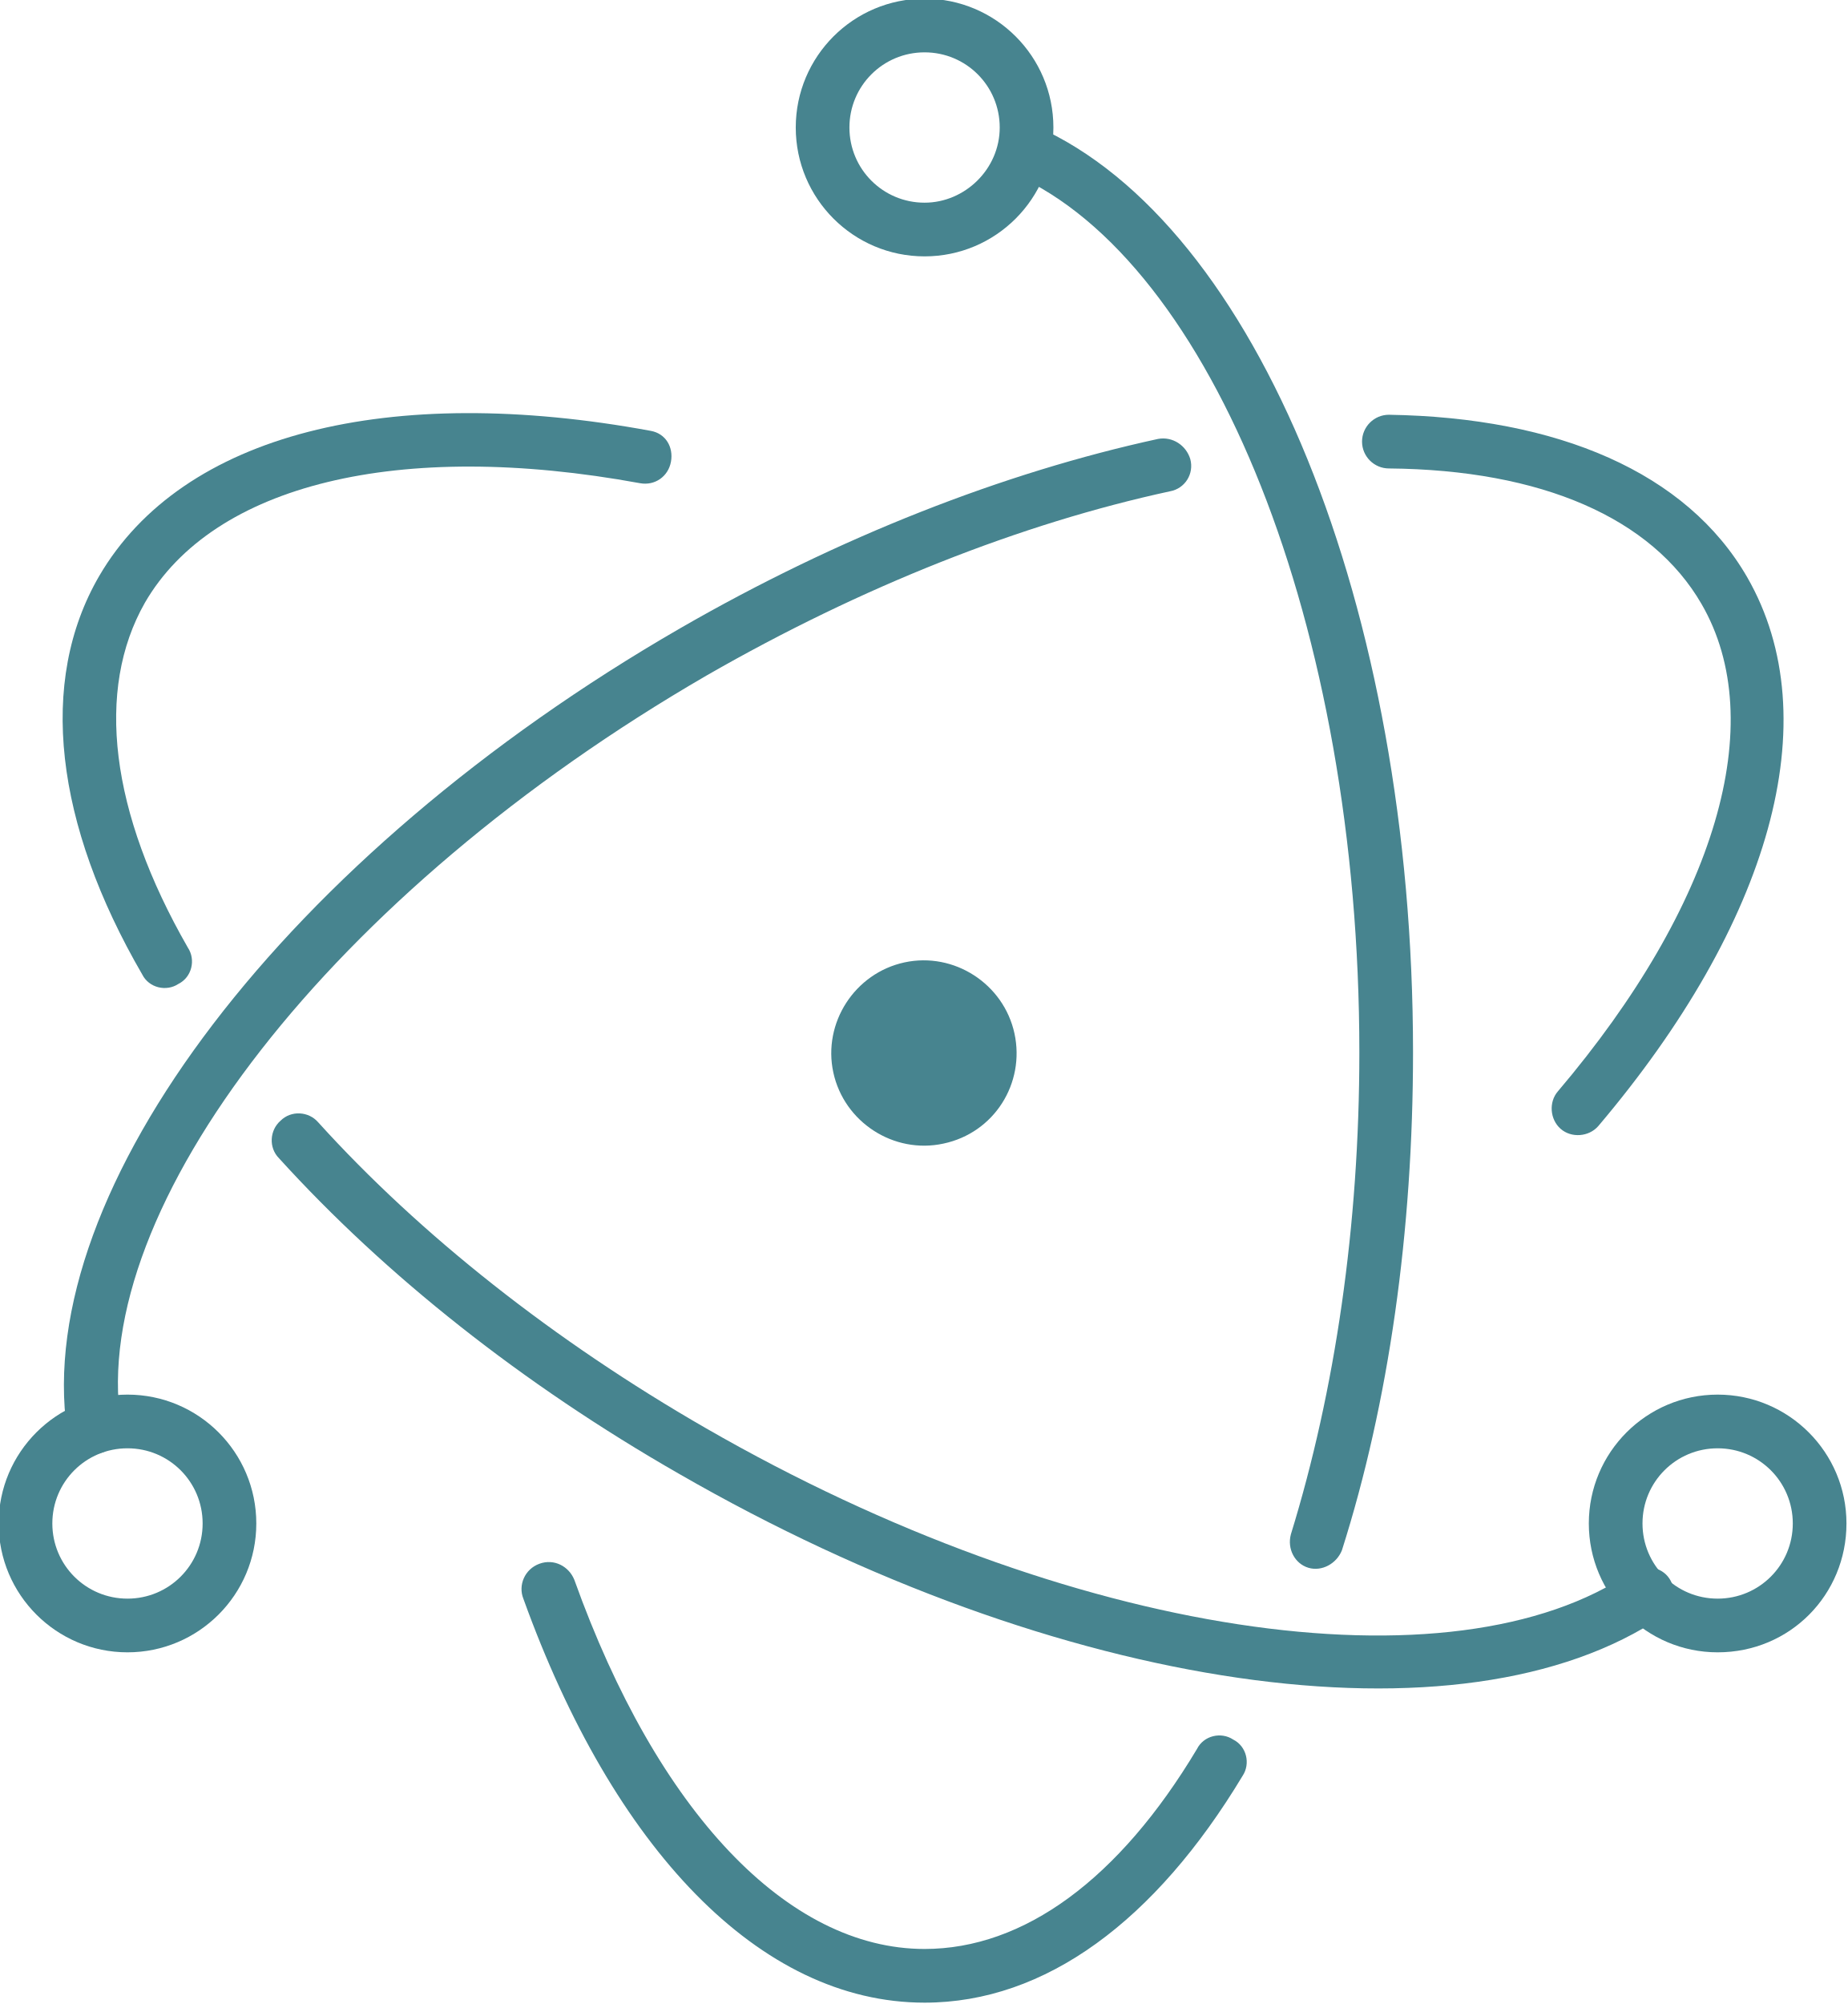
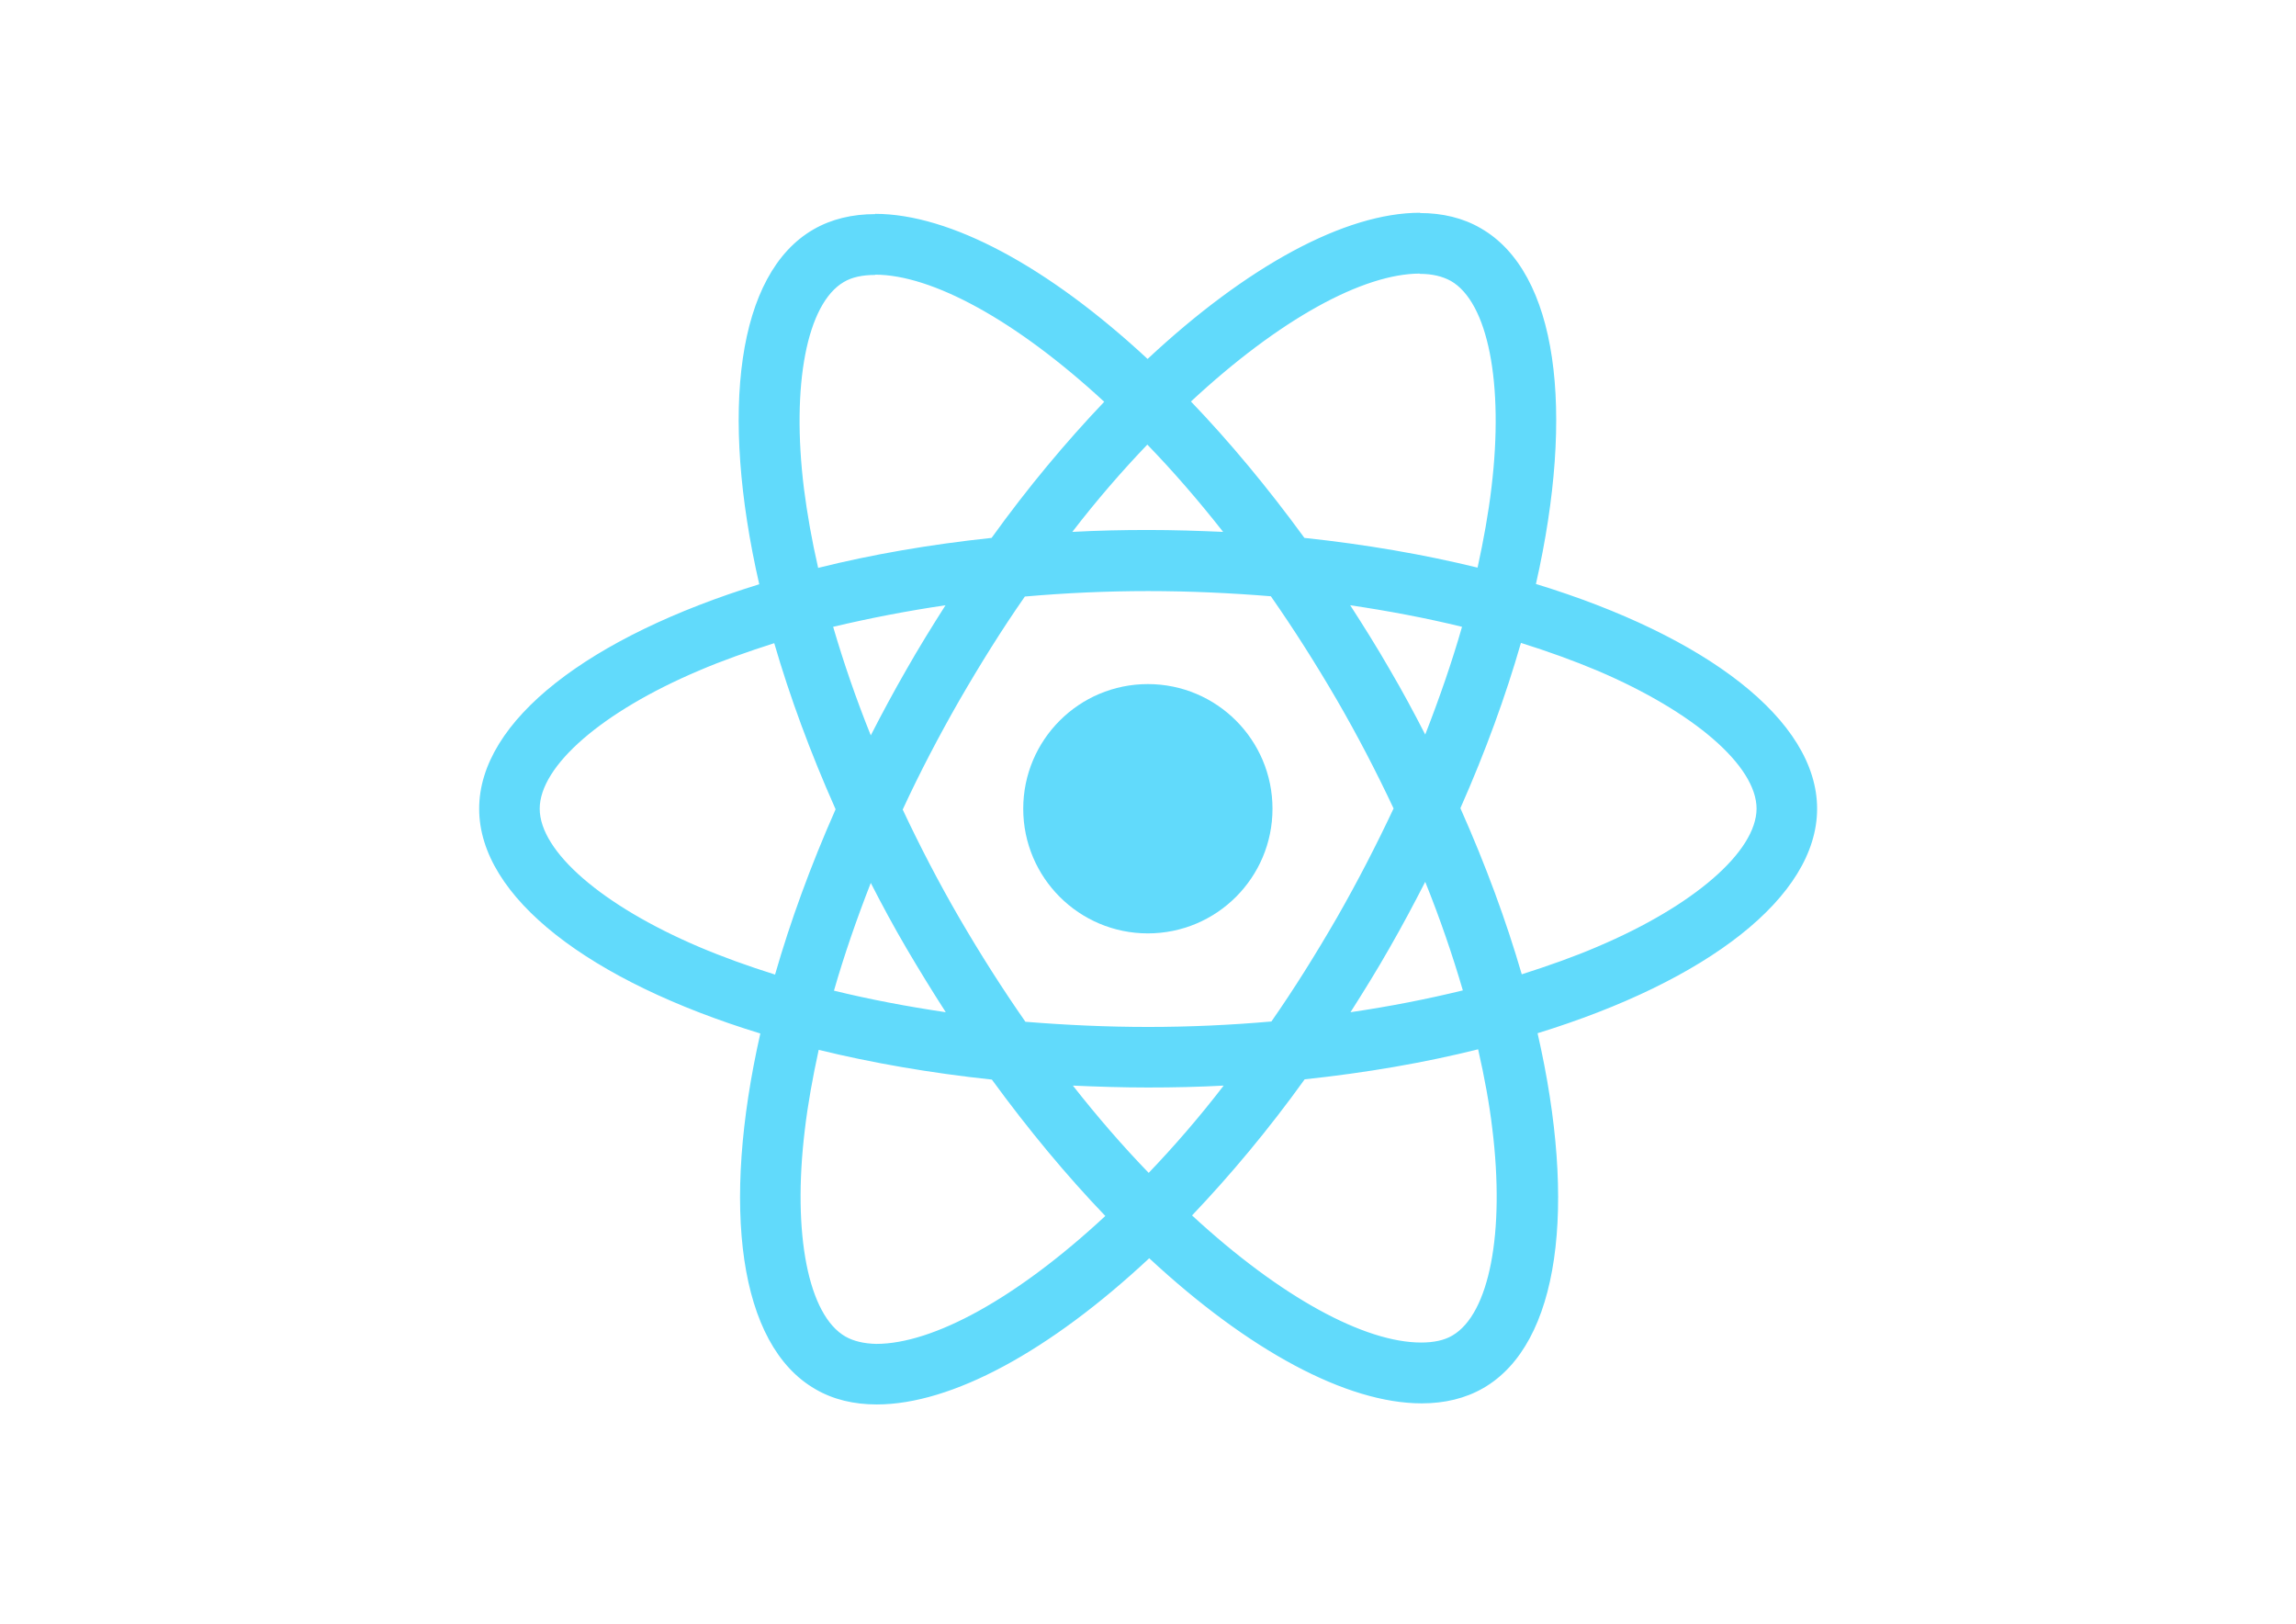
- <svg xmlns="http://www.w3.org/2000/svg" viewBox="0.3 0.1 137.7 149.3">
-   <g fill="#47848F">
-     <path d="M48.8 32.2c-19.5-3.6-34.9.2-41.1 10.8-4.6 7.9-3.3 18.5 3.2 29.7.5 1 1.8 1.3 2.7.7 1-.5 1.3-1.8.7-2.7C8.5 60.6 7.4 51.5 11.1 45 16.2 36.2 30 32.8 48 36.1c1.1.2 2.1-.5 2.3-1.6s-.4-2.1-1.5-2.3zM21.1 86.4c7.9 8.7 18.1 16.8 29.8 23.5 28.3 16.3 58.4 20.7 73.3 10.6.9-.6 1.1-1.9.5-2.8-.6-.9-1.9-1.1-2.8-.5-13.3 9.1-41.9 4.9-69-10.7C41.6 100 31.6 92.1 24 83.7c-.7-.8-2-.9-2.8-.1-.8.7-.9 2-.1 2.8z" />
-     <path d="M119.4 84c12.8-15.1 17.2-30.3 11.1-40.9-4.5-7.8-14.1-11.9-26.7-12.1-1.1 0-2 .9-2 2s.9 2 2 2c11.4.1 19.6 3.7 23.3 10.1 5.1 8.8 1.1 22.4-10.7 36.3-.7.8-.6 2.1.2 2.8.8.7 2.1.6 2.8-.2zM86.6 32.8C75.1 35.3 62.8 40.1 51 46.9 21.7 63.8 2.7 88.7 5.3 106.7c.2 1.1 1.2 1.8 2.3 1.7 1.1-.2 1.8-1.2 1.7-2.3C6.9 90.1 25 66.6 53 50.4c11.5-6.6 23.4-11.3 34.5-13.7 1.1-.2 1.8-1.3 1.5-2.4-.3-1-1.3-1.7-2.4-1.5z" />
-     <path d="M39.3 119.2c6.7 18.6 17.6 30.1 29.9 30.1 9 0 17.2-6.1 23.7-16.9.6-.9.3-2.2-.7-2.7-.9-.6-2.2-.3-2.7.7-5.8 9.7-12.9 14.9-20.3 14.9-10.2 0-19.9-10.2-26.1-27.5-.4-1-1.5-1.6-2.6-1.2-1.1.4-1.6 1.6-1.2 2.6zm61-3.6c3.5-11 5.3-23.8 5.3-37.1 0-33.1-11.6-61.7-28.1-69-1-.4-2.2 0-2.6 1-.4 1 0 2.2 1 2.6 14.7 6.5 25.7 33.6 25.7 65.4 0 12.9-1.8 25.2-5.1 35.9-.3 1.1.3 2.2 1.3 2.5 1 .3 2.1-.3 2.5-1.3zm37.6-2c0-5.3-4.3-9.6-9.6-9.6s-9.6 4.3-9.6 9.6 4.3 9.6 9.6 9.6c5.4 0 9.6-4.3 9.6-9.6zm-4 0c0 3.1-2.5 5.6-5.6 5.6-3.1 0-5.6-2.5-5.6-5.6s2.5-5.6 5.6-5.6c3.1 0 5.6 2.5 5.6 5.6zM9.8 123.2c5.3 0 9.6-4.3 9.6-9.6s-4.3-9.6-9.6-9.6-9.6 4.3-9.6 9.6 4.3 9.6 9.6 9.6zm0-4c-3.1 0-5.6-2.5-5.6-5.6s2.5-5.6 5.6-5.6 5.6 2.5 5.6 5.6-2.5 5.6-5.6 5.6z" />
-     <path d="M69.2 19.2c5.3 0 9.6-4.3 9.6-9.6S74.5 0 69.2 0s-9.6 4.3-9.6 9.6 4.3 9.6 9.6 9.6zm0-4c-3.1 0-5.6-2.5-5.6-5.6S66.1 4 69.2 4c3.1 0 5.6 2.5 5.6 5.6s-2.6 5.6-5.6 5.6zm1.4 70.1c-3.7.8-7.4-1.6-8.2-5.3-.8-3.7 1.6-7.4 5.3-8.2 3.7-.8 7.4 1.6 8.2 5.3.8 3.7-1.5 7.4-5.3 8.2z" />
+ <svg xmlns="http://www.w3.org/2000/svg" viewBox="0 0 841.9 595.3">
+   <g fill="#61DAFB">
+     <path d="M666.3 296.5c0-32.5-40.7-63.3-103.1-82.4 14.4-63.6 8-114.2-20.2-130.4-6.5-3.8-14.1-5.6-22.4-5.6v22.3c4.6 0 8.3.9 11.4 2.6 13.6 7.8 19.5 37.5 14.9 75.7-1.1 9.4-2.9 19.3-5.1 29.4-19.6-4.8-41-8.5-63.5-10.9-13.5-18.5-27.5-35.3-41.6-50 32.6-30.3 63.2-46.9 84-46.9V78c-27.5 0-63.5 19.6-99.9 53.6-36.4-33.8-72.4-53.2-99.9-53.2v22.3c20.7 0 51.4 16.5 84 46.6-14 14.7-28 31.4-41.3 49.9-22.6 2.4-44 6.1-63.6 11-2.3-10-4-19.7-5.2-29-4.7-38.2 1.1-67.9 14.6-75.8 3-1.8 6.9-2.6 11.5-2.6V78.5c-8.4 0-16 1.8-22.6 5.6-28.1 16.2-34.4 66.7-19.9 130.1-62.2 19.2-102.7 49.9-102.7 82.3 0 32.5 40.7 63.3 103.1 82.4-14.4 63.6-8 114.2 20.2 130.4 6.5 3.8 14.1 5.6 22.5 5.6 27.5 0 63.5-19.6 99.9-53.6 36.4 33.8 72.4 53.2 99.9 53.2 8.4 0 16-1.8 22.6-5.6 28.1-16.2 34.4-66.7 19.9-130.1 62-19.1 102.5-49.9 102.5-82.3zm-130.2-66.7c-3.7 12.9-8.3 26.2-13.5 39.5-4.1-8-8.4-16-13.1-24-4.6-8-9.5-15.8-14.4-23.4 14.2 2.1 27.9 4.7 41 7.9zm-45.8 106.5c-7.8 13.5-15.8 26.3-24.1 38.2-14.9 1.3-30 2-45.2 2-15.1 0-30.2-.7-45-1.9-8.3-11.9-16.4-24.6-24.2-38-7.6-13.1-14.5-26.4-20.8-39.8 6.2-13.4 13.2-26.8 20.7-39.9 7.8-13.5 15.8-26.3 24.1-38.2 14.9-1.3 30-2 45.2-2 15.1 0 30.2.7 45 1.9 8.3 11.9 16.4 24.6 24.2 38 7.6 13.1 14.5 26.4 20.8 39.8-6.3 13.4-13.2 26.8-20.7 39.9zm32.3-13c5.4 13.4 10 26.8 13.8 39.8-13.1 3.2-26.9 5.9-41.2 8 4.9-7.7 9.8-15.6 14.4-23.7 4.6-8 8.9-16.1 13-24.1zM421.2 430c-9.3-9.6-18.6-20.3-27.8-32 9 .4 18.2.7 27.5.7 9.4 0 18.7-.2 27.8-.7-9 11.7-18.3 22.4-27.5 32zm-74.4-58.9c-14.2-2.1-27.9-4.7-41-7.9 3.7-12.9 8.3-26.2 13.5-39.5 4.1 8 8.4 16 13.1 24 4.7 8 9.5 15.8 14.4 23.4zM420.7 163c9.3 9.6 18.6 20.3 27.8 32-9-.4-18.2-.7-27.5-.7-9.4 0-18.7.2-27.8.7 9-11.7 18.3-22.4 27.5-32zm-74 58.9c-4.9 7.7-9.8 15.6-14.4 23.7-4.6 8-8.9 16-13 24-5.4-13.4-10-26.8-13.8-39.8 13.1-3.1 26.9-5.8 41.2-7.9zm-90.5 125.2c-35.4-15.1-58.3-34.9-58.3-50.6 0-15.7 22.9-35.6 58.3-50.6 8.6-3.7 18-7 27.7-10.1 5.7 19.6 13.2 40 22.5 60.9-9.2 20.8-16.6 41.1-22.2 60.6-9.9-3.1-19.3-6.5-28-10.2zM310 490c-13.6-7.8-19.5-37.5-14.9-75.7 1.1-9.4 2.9-19.3 5.1-29.4 19.6 4.8 41 8.5 63.5 10.9 13.5 18.5 27.5 35.3 41.6 50-32.6 30.3-63.2 46.9-84 46.9-4.5-.1-8.3-1-11.3-2.7zm237.2-76.2c4.7 38.2-1.1 67.9-14.6 75.8-3 1.8-6.9 2.6-11.5 2.6-20.7 0-51.4-16.5-84-46.6 14-14.7 28-31.4 41.3-49.9 22.6-2.4 44-6.1 63.6-11 2.3 10.1 4.1 19.8 5.2 29.1zm38.5-66.7c-8.6 3.7-18 7-27.7 10.1-5.7-19.6-13.2-40-22.5-60.9 9.2-20.8 16.6-41.1 22.2-60.6 9.9 3.1 19.3 6.5 28.1 10.2 35.4 15.1 58.3 34.9 58.3 50.6-.1 15.7-23 35.6-58.4 50.6zM320.8 78.4z" />
+     <circle cx="420.9" cy="296.5" r="45.7" />
+     <path d="M520.5 78.1z" />
  </g>
</svg>
